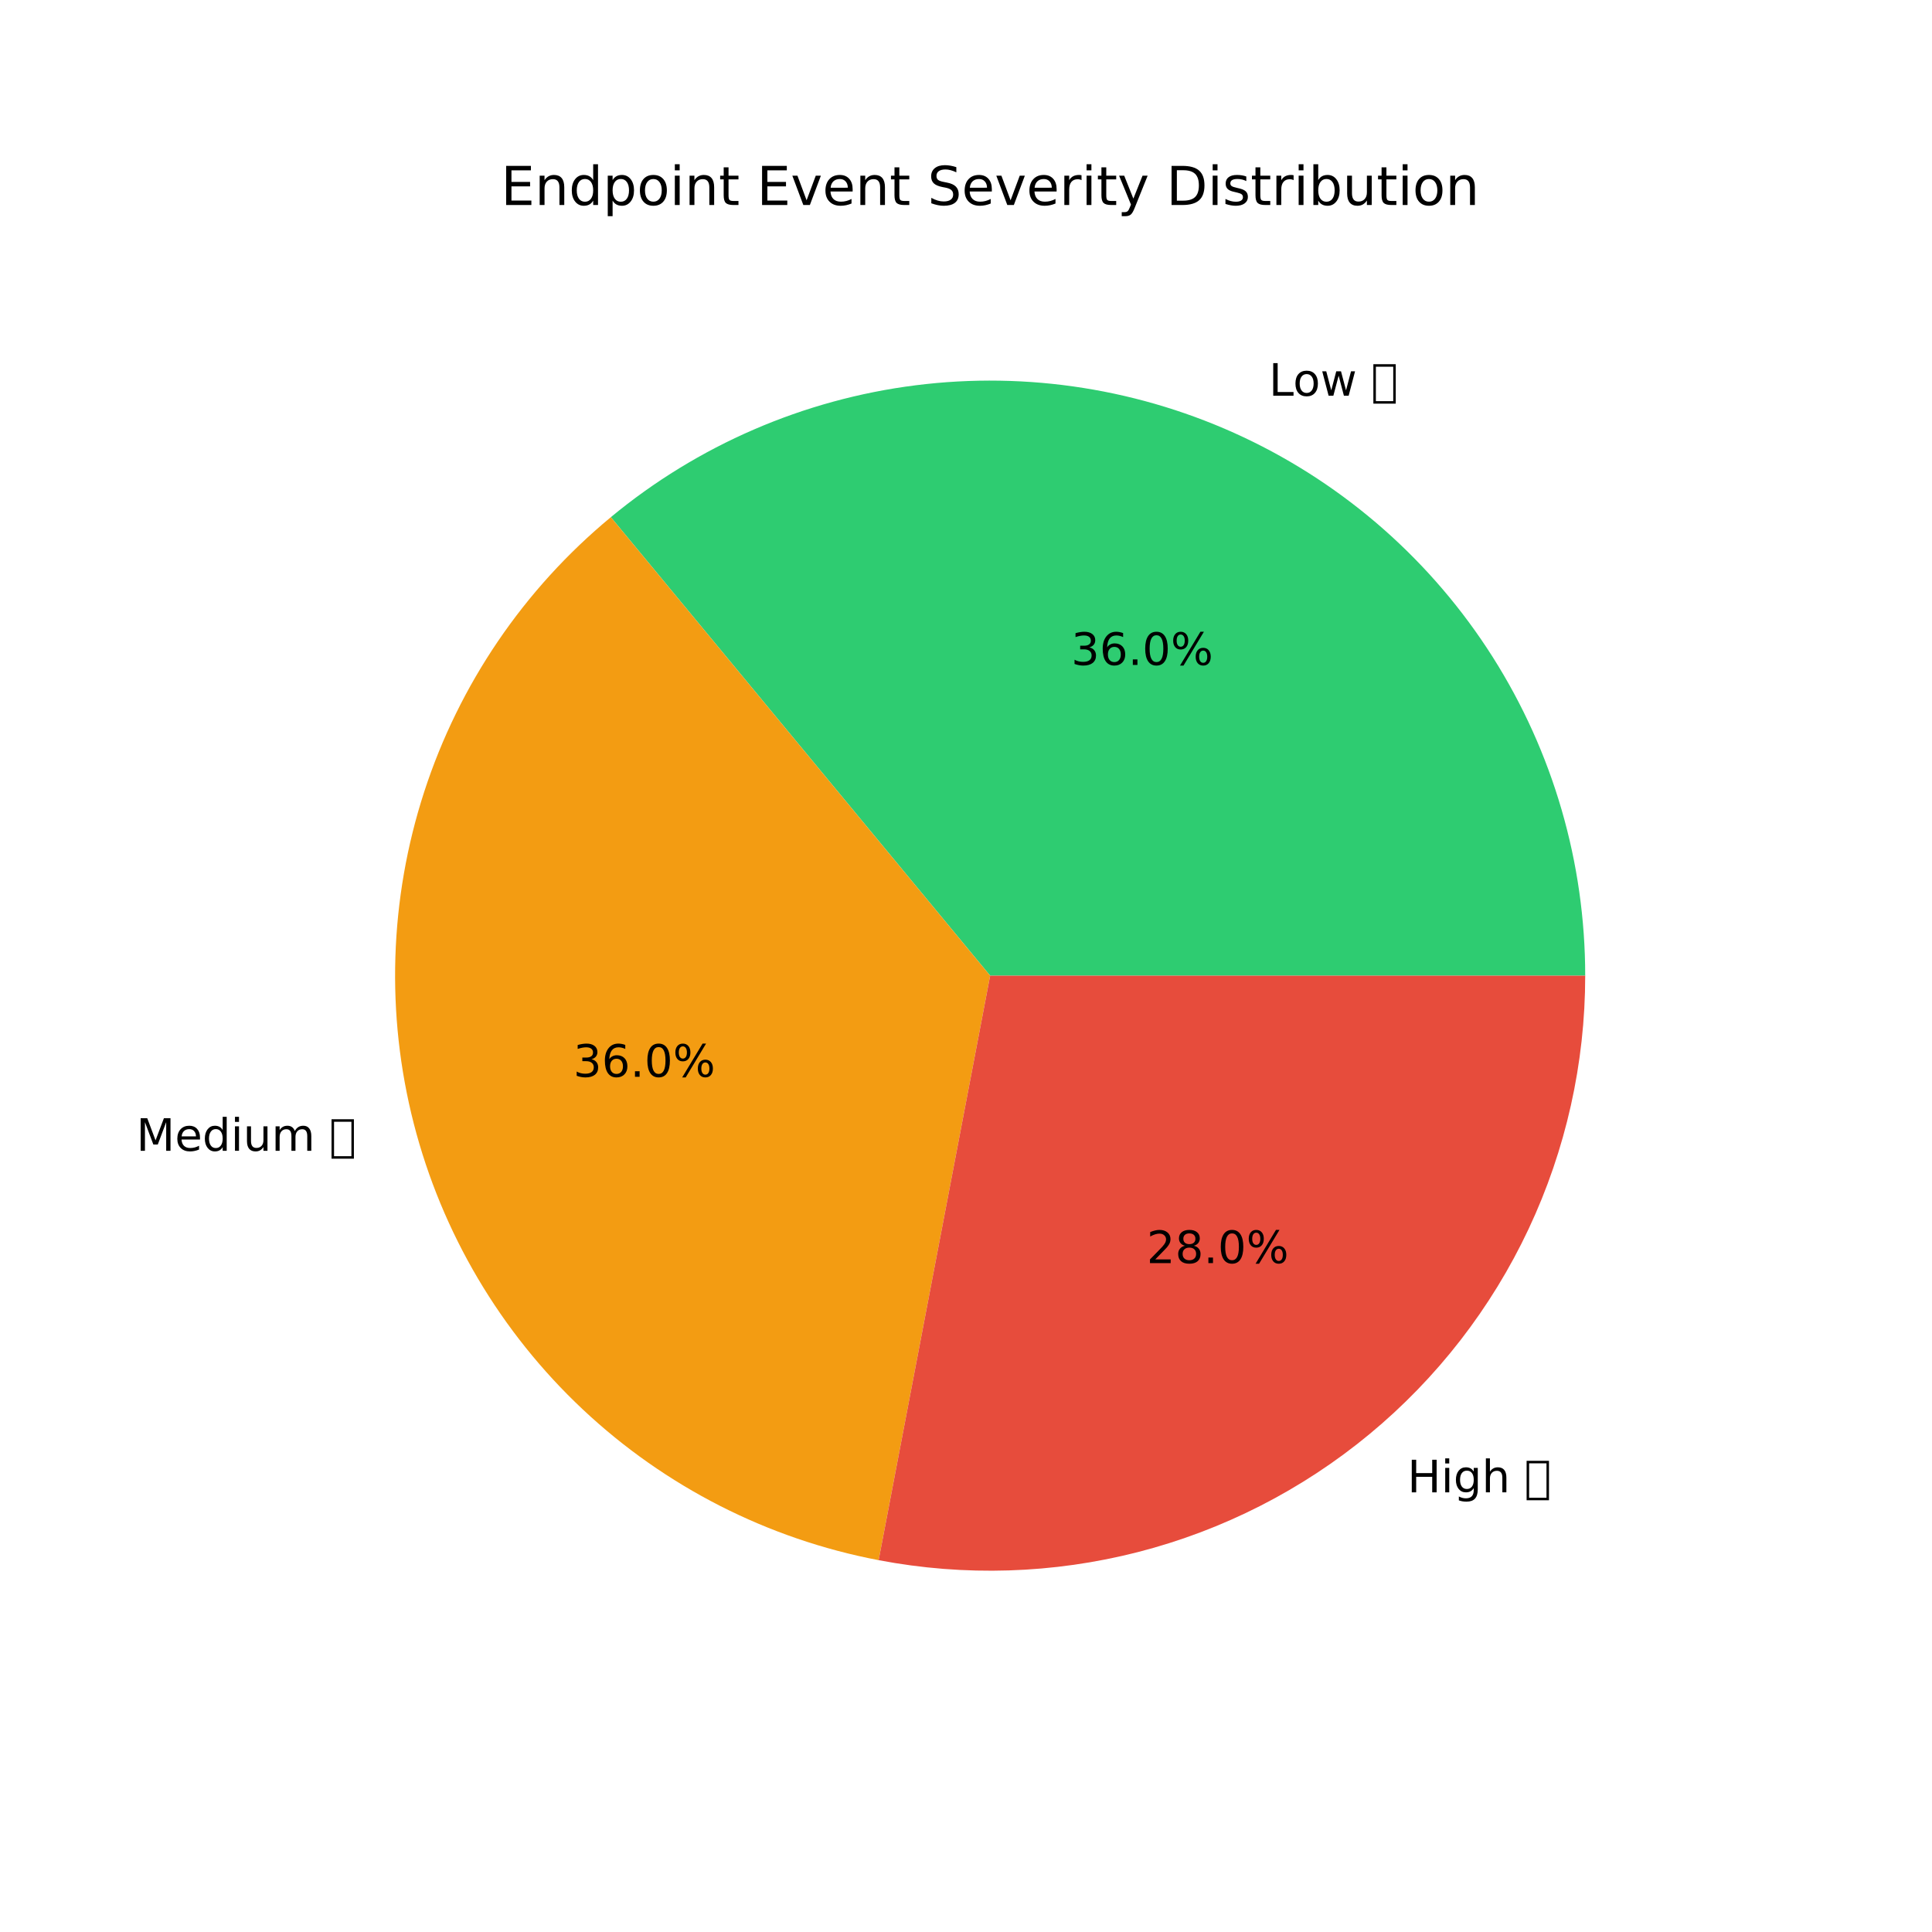
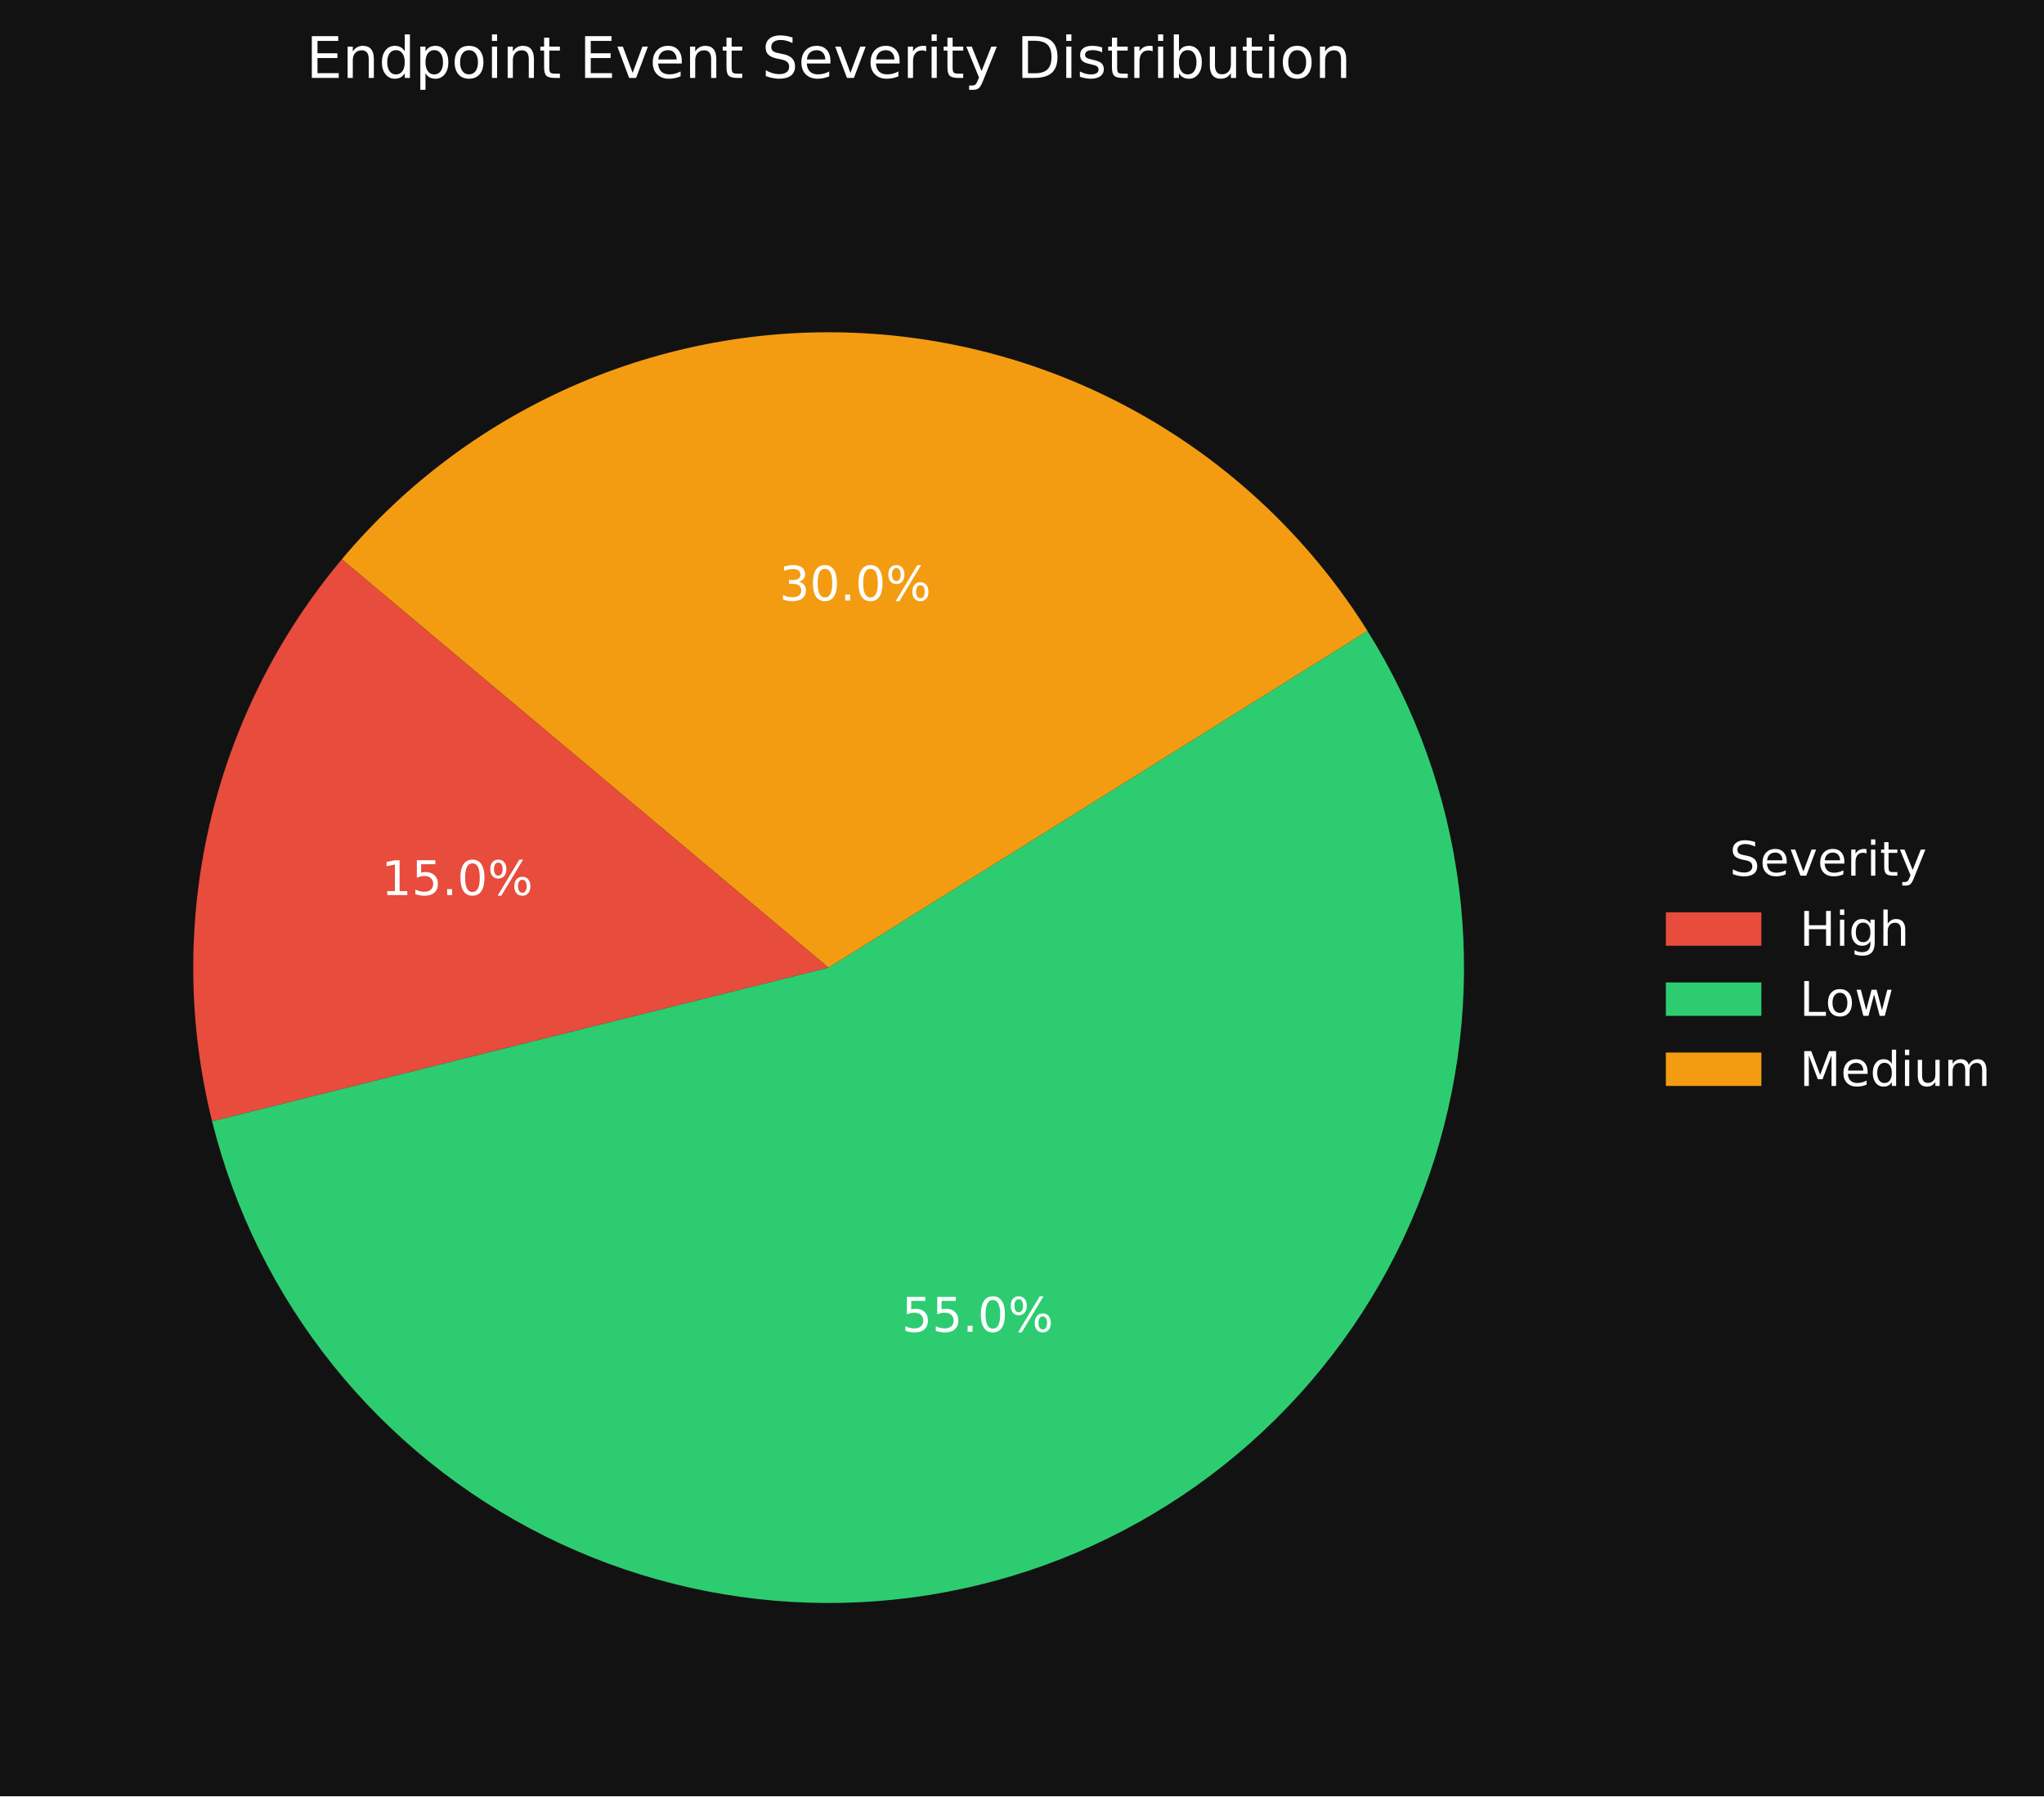
- <svg xmlns="http://www.w3.org/2000/svg" xmlns:xlink="http://www.w3.org/1999/xlink" width="432pt" height="432pt" viewBox="0 0 432 432" version="1.1">
+ <svg xmlns="http://www.w3.org/2000/svg" xmlns:xlink="http://www.w3.org/1999/xlink" width="428.026pt" height="376.158pt" viewBox="0 0 428.026 376.158" version="1.1">
  <defs>
    <style type="text/css">*{stroke-linejoin: round; stroke-linecap: butt}</style>
  </defs>
  <g id="figure_1">
    <g id="patch_1">
-       <path d="M 0 432  L 432 432  L 432 0  L 0 0  z " style="fill: #ffffff" />
+       <path d="M 0 376.158  L 428.026 376.158  L 428.026 -0  L 0 -0  z " style="fill: #121212" />
    </g>
    <g id="axes_1">
      <g id="patch_2">
-         <path d="M 354.456 218.16  C 354.456 192.914 347.271 168.181 333.743 146.865  C 320.215 125.549 300.896 108.517 278.052 97.767  C 255.209 87.018 229.771 82.989 204.724 86.153  C 179.676 89.317 156.04 99.546 136.587 115.639  L 221.4 218.16  z " style="fill: #2ecc71" />
+         <path d="M 71.593 117.111  C 58.097 133.196 48.597 152.249 43.874 172.707  C 39.151 193.166 39.337 214.454 44.416 234.827  L 173.52 202.638  z " style="fill: #e74c3c" />
      </g>
      <g id="patch_3">
-         <path d="M 136.587 115.639  C 117.134 131.731 102.658 153.033 94.856 177.043  C 87.055 201.054 86.246 226.797 92.524 251.25  C 98.803 275.703 111.913 297.871 130.317 315.154  C 148.721 332.436 171.669 344.129 196.468 348.859  L 221.4 218.16  z " style="fill: #f39c12" />
+         <path d="M 44.416 234.827  C 49.069 253.489 57.713 270.922 69.752 285.921  C 81.79 300.92 96.939 313.133 114.151 321.715  C 131.363 330.296 150.233 335.045 169.457 335.632  C 188.681 336.219 207.805 332.632 225.509 325.117  C 243.213 317.602 259.079 306.337 272.01 292.101  C 284.942 277.864 294.634 260.992 300.418 242.649  C 306.201 224.306 307.939 204.926 305.512 185.847  C 303.085 166.768 296.55 148.44 286.358 132.129  L 173.52 202.638  z " style="fill: #2ecc71" />
      </g>
      <g id="patch_4">
-         <path d="M 196.468 348.859  C 215.706 352.529 235.52 351.906 254.49 347.036  C 273.46 342.165 291.122 333.166 306.213 320.681  C 321.304 308.197 333.454 292.534 341.793 274.812  C 350.132 257.091 354.456 237.745 354.456 218.16  L 221.4 218.16  z " style="fill: #e74c3c" />
+         <path d="M 286.358 132.129  C 275.231 114.323 260.047 99.401 242.049 88.587  C 224.051 77.773 203.747 71.371 182.802 69.906  C 161.856 68.442 140.858 71.955 121.531 80.159  C 102.204 88.363 85.09 101.027 71.593 117.111  L 173.52 202.638  z " style="fill: #f39c12" />
      </g>
      <g id="matplotlib.axis_1" />
      <g id="matplotlib.axis_2" />
      <g id="text_1">
-         <g transform="translate(283.7177 88.48743) scale(0.1 -0.1)">
+         <g style="fill: #ffffff" transform="translate(79.84893 187.4389) scale(0.1 -0.1)">
          <defs>
-             <path id="DejaVuSans-4c" d="M 628 4666  L 1259 4666  L 1259 531  L 3531 531  L 3531 0  L 628 0  L 628 4666  z " transform="scale(0.015625)" />
-             <path id="DejaVuSans-6f" d="M 1959 3097  Q 1497 3097 1228 2736  Q 959 2375 959 1747  Q 959 1119 1226 758  Q 1494 397 1959 397  Q 2419 397 2687 759  Q 2956 1122 2956 1747  Q 2956 2369 2687 2733  Q 2419 3097 1959 3097  z M 1959 3584  Q 2709 3584 3137 3096  Q 3566 2609 3566 1747  Q 3566 888 3137 398  Q 2709 -91 1959 -91  Q 1206 -91 779 398  Q 353 888 353 1747  Q 353 2609 779 3096  Q 1206 3584 1959 3584  z " transform="scale(0.015625)" />
-             <path id="DejaVuSans-77" d="M 269 3500  L 844 3500  L 1563 769  L 2278 3500  L 2956 3500  L 3675 769  L 4391 3500  L 4966 3500  L 4050 0  L 3372 0  L 2619 2869  L 1863 0  L 1184 0  L 269 3500  z " transform="scale(0.015625)" />
-             <path id="DejaVuSans-20" transform="scale(0.015625)" />
-             <path id="DejaVuSans-1f7e2" d="M 319 -1131  L 319 4513  L 3519 4513  L 3519 -1131  L 319 -1131  z M 678 -775  L 3163 -775  L 3163 4153  L 678 4153  L 678 -775  z " transform="scale(0.015625)" />
-           </defs>
-           <use xlink:href="#DejaVuSans-4c" />
-           <use xlink:href="#DejaVuSans-6f" transform="translate(53.96289 0)" />
-           <use xlink:href="#DejaVuSans-77" transform="translate(115.1445 0)" />
-           <use xlink:href="#DejaVuSans-20" transform="translate(196.9316 0)" />
-           <use xlink:href="#DejaVuSans-1f7e2" transform="translate(228.7188 0)" />
-         </g>
-       </g>
-       <g id="text_2">
-         <g transform="translate(239.5079 148.6838) scale(0.1 -0.1)">
-           <defs>
-             <path id="DejaVuSans-33" d="M 2597 2516  Q 3050 2419 3304 2112  Q 3559 1806 3559 1356  Q 3559 666 3084 287  Q 2609 -91 1734 -91  Q 1441 -91 1130 -33  Q 819 25 488 141  L 488 750  Q 750 597 1062 519  Q 1375 441 1716 441  Q 2309 441 2620 675  Q 2931 909 2931 1356  Q 2931 1769 2642 2001  Q 2353 2234 1838 2234  L 1294 2234  L 1294 2753  L 1863 2753  Q 2328 2753 2575 2939  Q 2822 3125 2822 3475  Q 2822 3834 2567 4026  Q 2313 4219 1838 4219  Q 1578 4219 1281 4162  Q 984 4106 628 3988  L 628 4550  Q 988 4650 1302 4700  Q 1616 4750 1894 4750  Q 2613 4750 3031 4423  Q 3450 4097 3450 3541  Q 3450 3153 3228 2886  Q 3006 2619 2597 2516  z " transform="scale(0.015625)" />
-             <path id="DejaVuSans-36" d="M 2113 2584  Q 1688 2584 1439 2293  Q 1191 2003 1191 1497  Q 1191 994 1439 701  Q 1688 409 2113 409  Q 2538 409 2786 701  Q 3034 994 3034 1497  Q 3034 2003 2786 2293  Q 2538 2584 2113 2584  z M 3366 4563  L 3366 3988  Q 3128 4100 2886 4159  Q 2644 4219 2406 4219  Q 1781 4219 1451 3797  Q 1122 3375 1075 2522  Q 1259 2794 1537 2939  Q 1816 3084 2150 3084  Q 2853 3084 3261 2657  Q 3669 2231 3669 1497  Q 3669 778 3244 343  Q 2819 -91 2113 -91  Q 1303 -91 875 529  Q 447 1150 447 2328  Q 447 3434 972 4092  Q 1497 4750 2381 4750  Q 2619 4750 2861 4703  Q 3103 4656 3366 4563  z " transform="scale(0.015625)" />
+             <path id="DejaVuSans-31" d="M 794 531  L 1825 531  L 1825 4091  L 703 3866  L 703 4441  L 1819 4666  L 2450 4666  L 2450 531  L 3481 531  L 3481 0  L 794 0  L 794 531  z " transform="scale(0.015625)" />
+             <path id="DejaVuSans-35" d="M 691 4666  L 3169 4666  L 3169 4134  L 1269 4134  L 1269 2991  Q 1406 3038 1543 3061  Q 1681 3084 1819 3084  Q 2600 3084 3056 2656  Q 3513 2228 3513 1497  Q 3513 744 3044 326  Q 2575 -91 1722 -91  Q 1428 -91 1123 -41  Q 819 9 494 109  L 494 744  Q 775 591 1075 516  Q 1375 441 1709 441  Q 2250 441 2565 725  Q 2881 1009 2881 1497  Q 2881 1984 2565 2268  Q 2250 2553 1709 2553  Q 1456 2553 1204 2497  Q 953 2441 691 2322  L 691 4666  z " transform="scale(0.015625)" />
            <path id="DejaVuSans-2e" d="M 684 794  L 1344 794  L 1344 0  L 684 0  L 684 794  z " transform="scale(0.015625)" />
            <path id="DejaVuSans-30" d="M 2034 4250  Q 1547 4250 1301 3770  Q 1056 3291 1056 2328  Q 1056 1369 1301 889  Q 1547 409 2034 409  Q 2525 409 2770 889  Q 3016 1369 3016 2328  Q 3016 3291 2770 3770  Q 2525 4250 2034 4250  z M 2034 4750  Q 2819 4750 3233 4129  Q 3647 3509 3647 2328  Q 3647 1150 3233 529  Q 2819 -91 2034 -91  Q 1250 -91 836 529  Q 422 1150 422 2328  Q 422 3509 836 4129  Q 1250 4750 2034 4750  z " transform="scale(0.015625)" />
            <path id="DejaVuSans-25" d="M 4653 2053  Q 4381 2053 4226 1822  Q 4072 1591 4072 1178  Q 4072 772 4226 539  Q 4381 306 4653 306  Q 4919 306 5073 539  Q 5228 772 5228 1178  Q 5228 1588 5073 1820  Q 4919 2053 4653 2053  z M 4653 2450  Q 5147 2450 5437 2106  Q 5728 1763 5728 1178  Q 5728 594 5436 251  Q 5144 -91 4653 -91  Q 4153 -91 3862 251  Q 3572 594 3572 1178  Q 3572 1766 3864 2108  Q 4156 2450 4653 2450  z M 1428 4353  Q 1159 4353 1004 4120  Q 850 3888 850 3481  Q 850 3069 1003 2837  Q 1156 2606 1428 2606  Q 1700 2606 1854 2837  Q 2009 3069 2009 3481  Q 2009 3884 1853 4118  Q 1697 4353 1428 4353  z M 4250 4750  L 4750 4750  L 1831 -91  L 1331 -91  L 4250 4750  z M 1428 4750  Q 1922 4750 2215 4408  Q 2509 4066 2509 3481  Q 2509 2891 2217 2550  Q 1925 2209 1428 2209  Q 931 2209 642 2551  Q 353 2894 353 3481  Q 353 4063 643 4406  Q 934 4750 1428 4750  z " transform="scale(0.015625)" />
          </defs>
-           <use xlink:href="#DejaVuSans-33" />
-           <use xlink:href="#DejaVuSans-36" transform="translate(63.62305 0)" />
+           <use xlink:href="#DejaVuSans-31" />
+           <use xlink:href="#DejaVuSans-35" transform="translate(63.62305 0)" />
+           <use xlink:href="#DejaVuSans-2e" transform="translate(127.2461 0)" />
+           <use xlink:href="#DejaVuSans-30" transform="translate(159.0332 0)" />
+           <use xlink:href="#DejaVuSans-25" transform="translate(222.6562 0)" />
+         </g>
+       </g>
+       <g id="text_2">
+         <g style="fill: #ffffff" transform="translate(188.8299 278.8847) scale(0.1 -0.1)">
+           <use xlink:href="#DejaVuSans-35" />
+           <use xlink:href="#DejaVuSans-35" transform="translate(63.62305 0)" />
          <use xlink:href="#DejaVuSans-2e" transform="translate(127.2461 0)" />
          <use xlink:href="#DejaVuSans-30" transform="translate(159.0332 0)" />
          <use xlink:href="#DejaVuSans-25" transform="translate(222.6562 0)" />
        </g>
      </g>
      <g id="text_3">
-         <g transform="translate(30.471 257.3181) scale(0.1 -0.1)">
+         <g style="fill: #ffffff" transform="translate(163.2053 125.7584) scale(0.1 -0.1)">
          <defs>
-             <path id="DejaVuSans-4d" d="M 628 4666  L 1569 4666  L 2759 1491  L 3956 4666  L 4897 4666  L 4897 0  L 4281 0  L 4281 4097  L 3078 897  L 2444 897  L 1241 4097  L 1241 0  L 628 0  L 628 4666  z " transform="scale(0.015625)" />
-             <path id="DejaVuSans-65" d="M 3597 1894  L 3597 1613  L 953 1613  Q 991 1019 1311 708  Q 1631 397 2203 397  Q 2534 397 2845 478  Q 3156 559 3463 722  L 3463 178  Q 3153 47 2828 -22  Q 2503 -91 2169 -91  Q 1331 -91 842 396  Q 353 884 353 1716  Q 353 2575 817 3079  Q 1281 3584 2069 3584  Q 2775 3584 3186 3129  Q 3597 2675 3597 1894  z M 3022 2063  Q 3016 2534 2758 2815  Q 2500 3097 2075 3097  Q 1594 3097 1305 2825  Q 1016 2553 972 2059  L 3022 2063  z " transform="scale(0.015625)" />
-             <path id="DejaVuSans-64" d="M 2906 2969  L 2906 4863  L 3481 4863  L 3481 0  L 2906 0  L 2906 525  Q 2725 213 2448 61  Q 2172 -91 1784 -91  Q 1150 -91 751 415  Q 353 922 353 1747  Q 353 2572 751 3078  Q 1150 3584 1784 3584  Q 2172 3584 2448 3432  Q 2725 3281 2906 2969  z M 947 1747  Q 947 1113 1208 752  Q 1469 391 1925 391  Q 2381 391 2643 752  Q 2906 1113 2906 1747  Q 2906 2381 2643 2742  Q 2381 3103 1925 3103  Q 1469 3103 1208 2742  Q 947 2381 947 1747  z " transform="scale(0.015625)" />
-             <path id="DejaVuSans-69" d="M 603 3500  L 1178 3500  L 1178 0  L 603 0  L 603 3500  z M 603 4863  L 1178 4863  L 1178 4134  L 603 4134  L 603 4863  z " transform="scale(0.015625)" />
-             <path id="DejaVuSans-75" d="M 544 1381  L 544 3500  L 1119 3500  L 1119 1403  Q 1119 906 1312 657  Q 1506 409 1894 409  Q 2359 409 2629 706  Q 2900 1003 2900 1516  L 2900 3500  L 3475 3500  L 3475 0  L 2900 0  L 2900 538  Q 2691 219 2414 64  Q 2138 -91 1772 -91  Q 1169 -91 856 284  Q 544 659 544 1381  z M 1991 3584  L 1991 3584  z " transform="scale(0.015625)" />
-             <path id="DejaVuSans-6d" d="M 3328 2828  Q 3544 3216 3844 3400  Q 4144 3584 4550 3584  Q 5097 3584 5394 3201  Q 5691 2819 5691 2113  L 5691 0  L 5113 0  L 5113 2094  Q 5113 2597 4934 2840  Q 4756 3084 4391 3084  Q 3944 3084 3684 2787  Q 3425 2491 3425 1978  L 3425 0  L 2847 0  L 2847 2094  Q 2847 2600 2669 2842  Q 2491 3084 2119 3084  Q 1678 3084 1418 2786  Q 1159 2488 1159 1978  L 1159 0  L 581 0  L 581 3500  L 1159 3500  L 1159 2956  Q 1356 3278 1631 3431  Q 1906 3584 2284 3584  Q 2666 3584 2933 3390  Q 3200 3197 3328 2828  z " transform="scale(0.015625)" />
-             <path id="DejaVuSans-1f7e0" d="M 319 -1131  L 319 4513  L 3519 4513  L 3519 -1131  L 319 -1131  z M 678 -775  L 3163 -775  L 3163 4153  L 678 4153  L 678 -775  z " transform="scale(0.015625)" />
+             <path id="DejaVuSans-33" d="M 2597 2516  Q 3050 2419 3304 2112  Q 3559 1806 3559 1356  Q 3559 666 3084 287  Q 2609 -91 1734 -91  Q 1441 -91 1130 -33  Q 819 25 488 141  L 488 750  Q 750 597 1062 519  Q 1375 441 1716 441  Q 2309 441 2620 675  Q 2931 909 2931 1356  Q 2931 1769 2642 2001  Q 2353 2234 1838 2234  L 1294 2234  L 1294 2753  L 1863 2753  Q 2328 2753 2575 2939  Q 2822 3125 2822 3475  Q 2822 3834 2567 4026  Q 2313 4219 1838 4219  Q 1578 4219 1281 4162  Q 984 4106 628 3988  L 628 4550  Q 988 4650 1302 4700  Q 1616 4750 1894 4750  Q 2613 4750 3031 4423  Q 3450 4097 3450 3541  Q 3450 3153 3228 2886  Q 3006 2619 2597 2516  z " transform="scale(0.015625)" />
          </defs>
-           <use xlink:href="#DejaVuSans-4d" />
-           <use xlink:href="#DejaVuSans-65" transform="translate(86.2793 0)" />
-           <use xlink:href="#DejaVuSans-64" transform="translate(147.8027 0)" />
-           <use xlink:href="#DejaVuSans-69" transform="translate(211.2793 0)" />
-           <use xlink:href="#DejaVuSans-75" transform="translate(239.0625 0)" />
-           <use xlink:href="#DejaVuSans-6d" transform="translate(302.4414 0)" />
-           <use xlink:href="#DejaVuSans-20" transform="translate(399.8535 0)" />
-           <use xlink:href="#DejaVuSans-1f7e0" transform="translate(431.6406 0)" />
-         </g>
-       </g>
-       <g id="text_4">
-         <g transform="translate(128.1909 240.7732) scale(0.1 -0.1)">
          <use xlink:href="#DejaVuSans-33" />
-           <use xlink:href="#DejaVuSans-36" transform="translate(63.62305 0)" />
+           <use xlink:href="#DejaVuSans-30" transform="translate(63.62305 0)" />
          <use xlink:href="#DejaVuSans-2e" transform="translate(127.2461 0)" />
          <use xlink:href="#DejaVuSans-30" transform="translate(159.0332 0)" />
          <use xlink:href="#DejaVuSans-25" transform="translate(222.6562 0)" />
        </g>
      </g>
-       <g id="text_5">
-         <g transform="translate(314.6944 333.6929) scale(0.1 -0.1)">
-           <defs>
-             <path id="DejaVuSans-48" d="M 628 4666  L 1259 4666  L 1259 2753  L 3553 2753  L 3553 4666  L 4184 4666  L 4184 0  L 3553 0  L 3553 2222  L 1259 2222  L 1259 0  L 628 0  L 628 4666  z " transform="scale(0.015625)" />
-             <path id="DejaVuSans-67" d="M 2906 1791  Q 2906 2416 2648 2759  Q 2391 3103 1925 3103  Q 1463 3103 1205 2759  Q 947 2416 947 1791  Q 947 1169 1205 825  Q 1463 481 1925 481  Q 2391 481 2648 825  Q 2906 1169 2906 1791  z M 3481 434  Q 3481 -459 3084 -895  Q 2688 -1331 1869 -1331  Q 1566 -1331 1297 -1286  Q 1028 -1241 775 -1147  L 775 -588  Q 1028 -725 1275 -790  Q 1522 -856 1778 -856  Q 2344 -856 2625 -561  Q 2906 -266 2906 331  L 2906 616  Q 2728 306 2450 153  Q 2172 0 1784 0  Q 1141 0 747 490  Q 353 981 353 1791  Q 353 2603 747 3093  Q 1141 3584 1784 3584  Q 2172 3584 2450 3431  Q 2728 3278 2906 2969  L 2906 3500  L 3481 3500  L 3481 434  z " transform="scale(0.015625)" />
-             <path id="DejaVuSans-68" d="M 3513 2113  L 3513 0  L 2938 0  L 2938 2094  Q 2938 2591 2744 2837  Q 2550 3084 2163 3084  Q 1697 3084 1428 2787  Q 1159 2491 1159 1978  L 1159 0  L 581 0  L 581 4863  L 1159 4863  L 1159 2956  Q 1366 3272 1645 3428  Q 1925 3584 2291 3584  Q 2894 3584 3203 3211  Q 3513 2838 3513 2113  z " transform="scale(0.015625)" />
-             <path id="DejaVuSans-1f534" d="M 319 -1131  L 319 4513  L 3519 4513  L 3519 -1131  L 319 -1131  z M 678 -775  L 3163 -775  L 3163 4153  L 678 4153  L 678 -775  z " transform="scale(0.015625)" />
-           </defs>
-           <use xlink:href="#DejaVuSans-48" />
-           <use xlink:href="#DejaVuSans-69" transform="translate(75.19531 0)" />
-           <use xlink:href="#DejaVuSans-67" transform="translate(102.9785 0)" />
-           <use xlink:href="#DejaVuSans-68" transform="translate(166.4551 0)" />
-           <use xlink:href="#DejaVuSans-20" transform="translate(229.834 0)" />
-           <use xlink:href="#DejaVuSans-1f534" transform="translate(261.6211 0)" />
-         </g>
-       </g>
-       <g id="text_6">
-         <g transform="translate(256.4043 282.4322) scale(0.1 -0.1)">
-           <defs>
-             <path id="DejaVuSans-32" d="M 1228 531  L 3431 531  L 3431 0  L 469 0  L 469 531  Q 828 903 1448 1529  Q 2069 2156 2228 2338  Q 2531 2678 2651 2914  Q 2772 3150 2772 3378  Q 2772 3750 2511 3984  Q 2250 4219 1831 4219  Q 1534 4219 1204 4116  Q 875 4013 500 3803  L 500 4441  Q 881 4594 1212 4672  Q 1544 4750 1819 4750  Q 2544 4750 2975 4387  Q 3406 4025 3406 3419  Q 3406 3131 3298 2873  Q 3191 2616 2906 2266  Q 2828 2175 2409 1742  Q 1991 1309 1228 531  z " transform="scale(0.015625)" />
-             <path id="DejaVuSans-38" d="M 2034 2216  Q 1584 2216 1326 1975  Q 1069 1734 1069 1313  Q 1069 891 1326 650  Q 1584 409 2034 409  Q 2484 409 2743 651  Q 3003 894 3003 1313  Q 3003 1734 2745 1975  Q 2488 2216 2034 2216  z M 1403 2484  Q 997 2584 770 2862  Q 544 3141 544 3541  Q 544 4100 942 4425  Q 1341 4750 2034 4750  Q 2731 4750 3128 4425  Q 3525 4100 3525 3541  Q 3525 3141 3298 2862  Q 3072 2584 2669 2484  Q 3125 2378 3379 2068  Q 3634 1759 3634 1313  Q 3634 634 3220 271  Q 2806 -91 2034 -91  Q 1263 -91 848 271  Q 434 634 434 1313  Q 434 1759 690 2068  Q 947 2378 1403 2484  z M 1172 3481  Q 1172 3119 1398 2916  Q 1625 2713 2034 2713  Q 2441 2713 2670 2916  Q 2900 3119 2900 3481  Q 2900 3844 2670 4047  Q 2441 4250 2034 4250  Q 1625 4250 1398 4047  Q 1172 3844 1172 3481  z " transform="scale(0.015625)" />
-           </defs>
-           <use xlink:href="#DejaVuSans-32" />
-           <use xlink:href="#DejaVuSans-38" transform="translate(63.62305 0)" />
-           <use xlink:href="#DejaVuSans-2e" transform="translate(127.2461 0)" />
-           <use xlink:href="#DejaVuSans-30" transform="translate(159.0332 0)" />
-           <use xlink:href="#DejaVuSans-25" transform="translate(222.6562 0)" />
-         </g>
-       </g>
-       <g id="text_7">
-         <g transform="translate(112.0022 45.84) scale(0.12 -0.12)">
+       <g id="text_4">
+         <g style="fill: #ffffff" transform="translate(64.12219 16.31812) scale(0.12 -0.12)">
          <defs>
            <path id="DejaVuSans-45" d="M 628 4666  L 3578 4666  L 3578 4134  L 1259 4134  L 1259 2753  L 3481 2753  L 3481 2222  L 1259 2222  L 1259 531  L 3634 531  L 3634 0  L 628 0  L 628 4666  z " transform="scale(0.015625)" />
            <path id="DejaVuSans-6e" d="M 3513 2113  L 3513 0  L 2938 0  L 2938 2094  Q 2938 2591 2744 2837  Q 2550 3084 2163 3084  Q 1697 3084 1428 2787  Q 1159 2491 1159 1978  L 1159 0  L 581 0  L 581 3500  L 1159 3500  L 1159 2956  Q 1366 3272 1645 3428  Q 1925 3584 2291 3584  Q 2894 3584 3203 3211  Q 3513 2838 3513 2113  z " transform="scale(0.015625)" />
+             <path id="DejaVuSans-64" d="M 2906 2969  L 2906 4863  L 3481 4863  L 3481 0  L 2906 0  L 2906 525  Q 2725 213 2448 61  Q 2172 -91 1784 -91  Q 1150 -91 751 415  Q 353 922 353 1747  Q 353 2572 751 3078  Q 1150 3584 1784 3584  Q 2172 3584 2448 3432  Q 2725 3281 2906 2969  z M 947 1747  Q 947 1113 1208 752  Q 1469 391 1925 391  Q 2381 391 2643 752  Q 2906 1113 2906 1747  Q 2906 2381 2643 2742  Q 2381 3103 1925 3103  Q 1469 3103 1208 2742  Q 947 2381 947 1747  z " transform="scale(0.015625)" />
            <path id="DejaVuSans-70" d="M 1159 525  L 1159 -1331  L 581 -1331  L 581 3500  L 1159 3500  L 1159 2969  Q 1341 3281 1617 3432  Q 1894 3584 2278 3584  Q 2916 3584 3314 3078  Q 3713 2572 3713 1747  Q 3713 922 3314 415  Q 2916 -91 2278 -91  Q 1894 -91 1617 61  Q 1341 213 1159 525  z M 3116 1747  Q 3116 2381 2855 2742  Q 2594 3103 2138 3103  Q 1681 3103 1420 2742  Q 1159 2381 1159 1747  Q 1159 1113 1420 752  Q 1681 391 2138 391  Q 2594 391 2855 752  Q 3116 1113 3116 1747  z " transform="scale(0.015625)" />
+             <path id="DejaVuSans-6f" d="M 1959 3097  Q 1497 3097 1228 2736  Q 959 2375 959 1747  Q 959 1119 1226 758  Q 1494 397 1959 397  Q 2419 397 2687 759  Q 2956 1122 2956 1747  Q 2956 2369 2687 2733  Q 2419 3097 1959 3097  z M 1959 3584  Q 2709 3584 3137 3096  Q 3566 2609 3566 1747  Q 3566 888 3137 398  Q 2709 -91 1959 -91  Q 1206 -91 779 398  Q 353 888 353 1747  Q 353 2609 779 3096  Q 1206 3584 1959 3584  z " transform="scale(0.015625)" />
+             <path id="DejaVuSans-69" d="M 603 3500  L 1178 3500  L 1178 0  L 603 0  L 603 3500  z M 603 4863  L 1178 4863  L 1178 4134  L 603 4134  L 603 4863  z " transform="scale(0.015625)" />
            <path id="DejaVuSans-74" d="M 1172 4494  L 1172 3500  L 2356 3500  L 2356 3053  L 1172 3053  L 1172 1153  Q 1172 725 1289 603  Q 1406 481 1766 481  L 2356 481  L 2356 0  L 1766 0  Q 1100 0 847 248  Q 594 497 594 1153  L 594 3053  L 172 3053  L 172 3500  L 594 3500  L 594 4494  L 1172 4494  z " transform="scale(0.015625)" />
+             <path id="DejaVuSans-20" transform="scale(0.015625)" />
            <path id="DejaVuSans-76" d="M 191 3500  L 800 3500  L 1894 563  L 2988 3500  L 3597 3500  L 2284 0  L 1503 0  L 191 3500  z " transform="scale(0.015625)" />
+             <path id="DejaVuSans-65" d="M 3597 1894  L 3597 1613  L 953 1613  Q 991 1019 1311 708  Q 1631 397 2203 397  Q 2534 397 2845 478  Q 3156 559 3463 722  L 3463 178  Q 3153 47 2828 -22  Q 2503 -91 2169 -91  Q 1331 -91 842 396  Q 353 884 353 1716  Q 353 2575 817 3079  Q 1281 3584 2069 3584  Q 2775 3584 3186 3129  Q 3597 2675 3597 1894  z M 3022 2063  Q 3016 2534 2758 2815  Q 2500 3097 2075 3097  Q 1594 3097 1305 2825  Q 1016 2553 972 2059  L 3022 2063  z " transform="scale(0.015625)" />
            <path id="DejaVuSans-53" d="M 3425 4513  L 3425 3897  Q 3066 4069 2747 4153  Q 2428 4238 2131 4238  Q 1616 4238 1336 4038  Q 1056 3838 1056 3469  Q 1056 3159 1242 3001  Q 1428 2844 1947 2747  L 2328 2669  Q 3034 2534 3370 2195  Q 3706 1856 3706 1288  Q 3706 609 3251 259  Q 2797 -91 1919 -91  Q 1588 -91 1214 -16  Q 841 59 441 206  L 441 856  Q 825 641 1194 531  Q 1563 422 1919 422  Q 2459 422 2753 634  Q 3047 847 3047 1241  Q 3047 1584 2836 1778  Q 2625 1972 2144 2069  L 1759 2144  Q 1053 2284 737 2584  Q 422 2884 422 3419  Q 422 4038 858 4394  Q 1294 4750 2059 4750  Q 2388 4750 2728 4690  Q 3069 4631 3425 4513  z " transform="scale(0.015625)" />
            <path id="DejaVuSans-72" d="M 2631 2963  Q 2534 3019 2420 3045  Q 2306 3072 2169 3072  Q 1681 3072 1420 2755  Q 1159 2438 1159 1844  L 1159 0  L 581 0  L 581 3500  L 1159 3500  L 1159 2956  Q 1341 3275 1631 3429  Q 1922 3584 2338 3584  Q 2397 3584 2469 3576  Q 2541 3569 2628 3553  L 2631 2963  z " transform="scale(0.015625)" />
            <path id="DejaVuSans-79" d="M 2059 -325  Q 1816 -950 1584 -1140  Q 1353 -1331 966 -1331  L 506 -1331  L 506 -850  L 844 -850  Q 1081 -850 1212 -737  Q 1344 -625 1503 -206  L 1606 56  L 191 3500  L 800 3500  L 1894 763  L 2988 3500  L 3597 3500  L 2059 -325  z " transform="scale(0.015625)" />
            <path id="DejaVuSans-44" d="M 1259 4147  L 1259 519  L 2022 519  Q 2988 519 3436 956  Q 3884 1394 3884 2338  Q 3884 3275 3436 3711  Q 2988 4147 2022 4147  L 1259 4147  z M 628 4666  L 1925 4666  Q 3281 4666 3915 4102  Q 4550 3538 4550 2338  Q 4550 1131 3912 565  Q 3275 0 1925 0  L 628 0  L 628 4666  z " transform="scale(0.015625)" />
            <path id="DejaVuSans-73" d="M 2834 3397  L 2834 2853  Q 2591 2978 2328 3040  Q 2066 3103 1784 3103  Q 1356 3103 1142 2972  Q 928 2841 928 2578  Q 928 2378 1081 2264  Q 1234 2150 1697 2047  L 1894 2003  Q 2506 1872 2764 1633  Q 3022 1394 3022 966  Q 3022 478 2636 193  Q 2250 -91 1575 -91  Q 1294 -91 989 -36  Q 684 19 347 128  L 347 722  Q 666 556 975 473  Q 1284 391 1588 391  Q 1994 391 2212 530  Q 2431 669 2431 922  Q 2431 1156 2273 1281  Q 2116 1406 1581 1522  L 1381 1569  Q 847 1681 609 1914  Q 372 2147 372 2553  Q 372 3047 722 3315  Q 1072 3584 1716 3584  Q 2034 3584 2315 3537  Q 2597 3491 2834 3397  z " transform="scale(0.015625)" />
            <path id="DejaVuSans-62" d="M 3116 1747  Q 3116 2381 2855 2742  Q 2594 3103 2138 3103  Q 1681 3103 1420 2742  Q 1159 2381 1159 1747  Q 1159 1113 1420 752  Q 1681 391 2138 391  Q 2594 391 2855 752  Q 3116 1113 3116 1747  z M 1159 2969  Q 1341 3281 1617 3432  Q 1894 3584 2278 3584  Q 2916 3584 3314 3078  Q 3713 2572 3713 1747  Q 3713 922 3314 415  Q 2916 -91 2278 -91  Q 1894 -91 1617 61  Q 1341 213 1159 525  L 1159 0  L 581 0  L 581 4863  L 1159 4863  L 1159 2969  z " transform="scale(0.015625)" />
+             <path id="DejaVuSans-75" d="M 544 1381  L 544 3500  L 1119 3500  L 1119 1403  Q 1119 906 1312 657  Q 1506 409 1894 409  Q 2359 409 2629 706  Q 2900 1003 2900 1516  L 2900 3500  L 3475 3500  L 3475 0  L 2900 0  L 2900 538  Q 2691 219 2414 64  Q 2138 -91 1772 -91  Q 1169 -91 856 284  Q 544 659 544 1381  z M 1991 3584  L 1991 3584  z " transform="scale(0.015625)" />
          </defs>
          <use xlink:href="#DejaVuSans-45" />
          <use xlink:href="#DejaVuSans-6e" transform="translate(63.18359 0)" />
          <use xlink:href="#DejaVuSans-64" transform="translate(126.5625 0)" />
          <use xlink:href="#DejaVuSans-70" transform="translate(190.0391 0)" />
          <use xlink:href="#DejaVuSans-6f" transform="translate(253.5156 0)" />
          <use xlink:href="#DejaVuSans-69" transform="translate(314.6973 0)" />
          <use xlink:href="#DejaVuSans-6e" transform="translate(342.4805 0)" />
          <use xlink:href="#DejaVuSans-74" transform="translate(405.8594 0)" />
          <use xlink:href="#DejaVuSans-20" transform="translate(445.0684 0)" />
          <use xlink:href="#DejaVuSans-45" transform="translate(476.8555 0)" />
          <use xlink:href="#DejaVuSans-76" transform="translate(540.0391 0)" />
          <use xlink:href="#DejaVuSans-65" transform="translate(599.2188 0)" />
          <use xlink:href="#DejaVuSans-6e" transform="translate(660.7422 0)" />
          <use xlink:href="#DejaVuSans-74" transform="translate(724.1211 0)" />
          <use xlink:href="#DejaVuSans-20" transform="translate(763.3301 0)" />
          <use xlink:href="#DejaVuSans-53" transform="translate(795.1172 0)" />
          <use xlink:href="#DejaVuSans-65" transform="translate(858.5938 0)" />
          <use xlink:href="#DejaVuSans-76" transform="translate(920.1172 0)" />
          <use xlink:href="#DejaVuSans-65" transform="translate(979.2969 0)" />
          <use xlink:href="#DejaVuSans-72" transform="translate(1040.82 0)" />
          <use xlink:href="#DejaVuSans-69" transform="translate(1081.934 0)" />
          <use xlink:href="#DejaVuSans-74" transform="translate(1109.717 0)" />
          <use xlink:href="#DejaVuSans-79" transform="translate(1148.926 0)" />
          <use xlink:href="#DejaVuSans-20" transform="translate(1208.105 0)" />
          <use xlink:href="#DejaVuSans-44" transform="translate(1239.893 0)" />
          <use xlink:href="#DejaVuSans-69" transform="translate(1316.895 0)" />
          <use xlink:href="#DejaVuSans-73" transform="translate(1344.678 0)" />
          <use xlink:href="#DejaVuSans-74" transform="translate(1396.777 0)" />
          <use xlink:href="#DejaVuSans-72" transform="translate(1435.986 0)" />
          <use xlink:href="#DejaVuSans-69" transform="translate(1477.1 0)" />
          <use xlink:href="#DejaVuSans-62" transform="translate(1504.883 0)" />
          <use xlink:href="#DejaVuSans-75" transform="translate(1568.359 0)" />
          <use xlink:href="#DejaVuSans-74" transform="translate(1631.738 0)" />
          <use xlink:href="#DejaVuSans-69" transform="translate(1670.947 0)" />
          <use xlink:href="#DejaVuSans-6f" transform="translate(1698.73 0)" />
          <use xlink:href="#DejaVuSans-6e" transform="translate(1759.912 0)" />
        </g>
      </g>
+       <g id="legend_1">
+         <g id="text_5">
+           <g style="fill: #ffffff" transform="translate(362.1822 183.3803) scale(0.1 -0.1)">
+             <use xlink:href="#DejaVuSans-53" />
+             <use xlink:href="#DejaVuSans-65" transform="translate(63.47656 0)" />
+             <use xlink:href="#DejaVuSans-76" transform="translate(125 0)" />
+             <use xlink:href="#DejaVuSans-65" transform="translate(184.1797 0)" />
+             <use xlink:href="#DejaVuSans-72" transform="translate(245.7031 0)" />
+             <use xlink:href="#DejaVuSans-69" transform="translate(286.8164 0)" />
+             <use xlink:href="#DejaVuSans-74" transform="translate(314.5996 0)" />
+             <use xlink:href="#DejaVuSans-79" transform="translate(353.8086 0)" />
+           </g>
+         </g>
+         <g id="patch_5">
+           <path d="M 348.84 198.058  L 368.84 198.058  L 368.84 191.058  L 348.84 191.058  z " style="fill: #e74c3c" />
+         </g>
+         <g id="text_6">
+           <g style="fill: #ffffff" transform="translate(376.84 198.0584) scale(0.1 -0.1)">
+             <defs>
+               <path id="DejaVuSans-48" d="M 628 4666  L 1259 4666  L 1259 2753  L 3553 2753  L 3553 4666  L 4184 4666  L 4184 0  L 3553 0  L 3553 2222  L 1259 2222  L 1259 0  L 628 0  L 628 4666  z " transform="scale(0.015625)" />
+               <path id="DejaVuSans-67" d="M 2906 1791  Q 2906 2416 2648 2759  Q 2391 3103 1925 3103  Q 1463 3103 1205 2759  Q 947 2416 947 1791  Q 947 1169 1205 825  Q 1463 481 1925 481  Q 2391 481 2648 825  Q 2906 1169 2906 1791  z M 3481 434  Q 3481 -459 3084 -895  Q 2688 -1331 1869 -1331  Q 1566 -1331 1297 -1286  Q 1028 -1241 775 -1147  L 775 -588  Q 1028 -725 1275 -790  Q 1522 -856 1778 -856  Q 2344 -856 2625 -561  Q 2906 -266 2906 331  L 2906 616  Q 2728 306 2450 153  Q 2172 0 1784 0  Q 1141 0 747 490  Q 353 981 353 1791  Q 353 2603 747 3093  Q 1141 3584 1784 3584  Q 2172 3584 2450 3431  Q 2728 3278 2906 2969  L 2906 3500  L 3481 3500  L 3481 434  z " transform="scale(0.015625)" />
+               <path id="DejaVuSans-68" d="M 3513 2113  L 3513 0  L 2938 0  L 2938 2094  Q 2938 2591 2744 2837  Q 2550 3084 2163 3084  Q 1697 3084 1428 2787  Q 1159 2491 1159 1978  L 1159 0  L 581 0  L 581 4863  L 1159 4863  L 1159 2956  Q 1366 3272 1645 3428  Q 1925 3584 2291 3584  Q 2894 3584 3203 3211  Q 3513 2838 3513 2113  z " transform="scale(0.015625)" />
+             </defs>
+             <use xlink:href="#DejaVuSans-48" />
+             <use xlink:href="#DejaVuSans-69" transform="translate(75.19531 0)" />
+             <use xlink:href="#DejaVuSans-67" transform="translate(102.9785 0)" />
+             <use xlink:href="#DejaVuSans-68" transform="translate(166.4551 0)" />
+           </g>
+         </g>
+         <g id="patch_6">
+           <path d="M 348.84 212.737  L 368.84 212.737  L 368.84 205.737  L 348.84 205.737  z " style="fill: #2ecc71" />
+         </g>
+         <g id="text_7">
+           <g style="fill: #ffffff" transform="translate(376.84 212.7366) scale(0.1 -0.1)">
+             <defs>
+               <path id="DejaVuSans-4c" d="M 628 4666  L 1259 4666  L 1259 531  L 3531 531  L 3531 0  L 628 0  L 628 4666  z " transform="scale(0.015625)" />
+               <path id="DejaVuSans-77" d="M 269 3500  L 844 3500  L 1563 769  L 2278 3500  L 2956 3500  L 3675 769  L 4391 3500  L 4966 3500  L 4050 0  L 3372 0  L 2619 2869  L 1863 0  L 1184 0  L 269 3500  z " transform="scale(0.015625)" />
+             </defs>
+             <use xlink:href="#DejaVuSans-4c" />
+             <use xlink:href="#DejaVuSans-6f" transform="translate(53.96289 0)" />
+             <use xlink:href="#DejaVuSans-77" transform="translate(115.1445 0)" />
+           </g>
+         </g>
+         <g id="patch_7">
+           <path d="M 348.84 227.415  L 368.84 227.415  L 368.84 220.415  L 348.84 220.415  z " style="fill: #f39c12" />
+         </g>
+         <g id="text_8">
+           <g style="fill: #ffffff" transform="translate(376.84 227.4147) scale(0.1 -0.1)">
+             <defs>
+               <path id="DejaVuSans-4d" d="M 628 4666  L 1569 4666  L 2759 1491  L 3956 4666  L 4897 4666  L 4897 0  L 4281 0  L 4281 4097  L 3078 897  L 2444 897  L 1241 4097  L 1241 0  L 628 0  L 628 4666  z " transform="scale(0.015625)" />
+               <path id="DejaVuSans-6d" d="M 3328 2828  Q 3544 3216 3844 3400  Q 4144 3584 4550 3584  Q 5097 3584 5394 3201  Q 5691 2819 5691 2113  L 5691 0  L 5113 0  L 5113 2094  Q 5113 2597 4934 2840  Q 4756 3084 4391 3084  Q 3944 3084 3684 2787  Q 3425 2491 3425 1978  L 3425 0  L 2847 0  L 2847 2094  Q 2847 2600 2669 2842  Q 2491 3084 2119 3084  Q 1678 3084 1418 2786  Q 1159 2488 1159 1978  L 1159 0  L 581 0  L 581 3500  L 1159 3500  L 1159 2956  Q 1356 3278 1631 3431  Q 1906 3584 2284 3584  Q 2666 3584 2933 3390  Q 3200 3197 3328 2828  z " transform="scale(0.015625)" />
+             </defs>
+             <use xlink:href="#DejaVuSans-4d" />
+             <use xlink:href="#DejaVuSans-65" transform="translate(86.2793 0)" />
+             <use xlink:href="#DejaVuSans-64" transform="translate(147.8027 0)" />
+             <use xlink:href="#DejaVuSans-69" transform="translate(211.2793 0)" />
+             <use xlink:href="#DejaVuSans-75" transform="translate(239.0625 0)" />
+             <use xlink:href="#DejaVuSans-6d" transform="translate(302.4414 0)" />
+           </g>
+         </g>
+       </g>
    </g>
  </g>
</svg>
